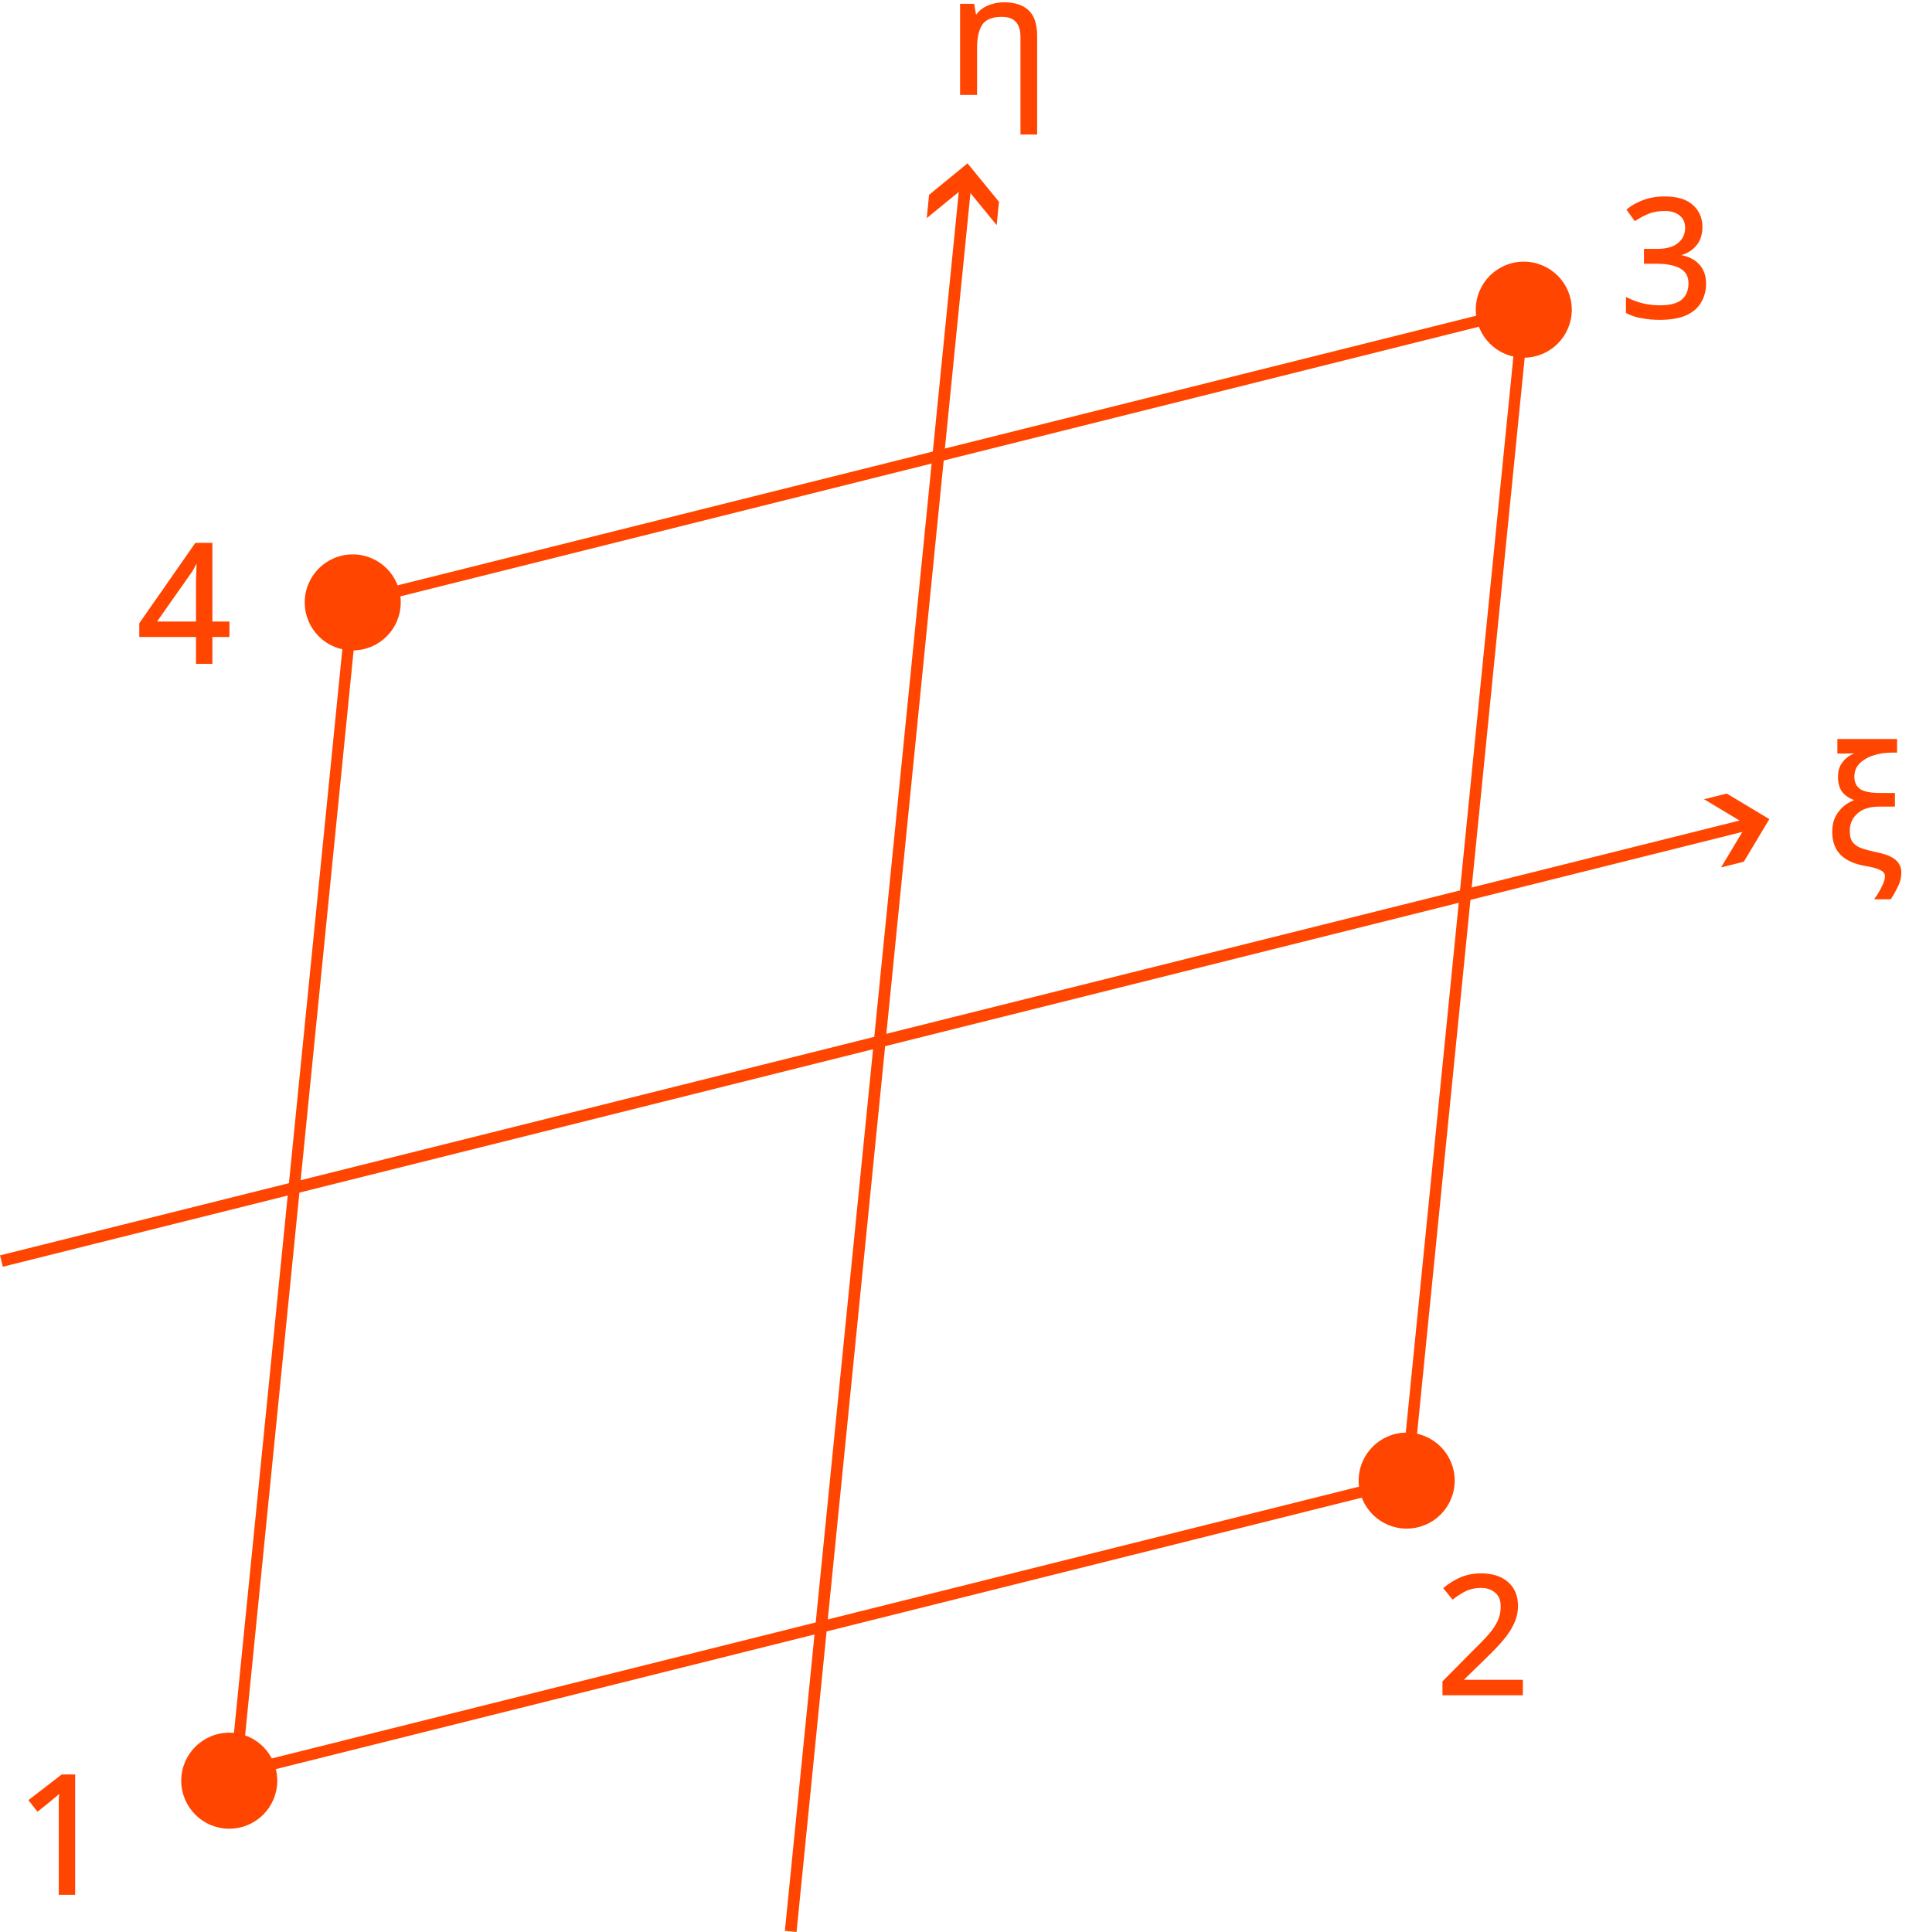
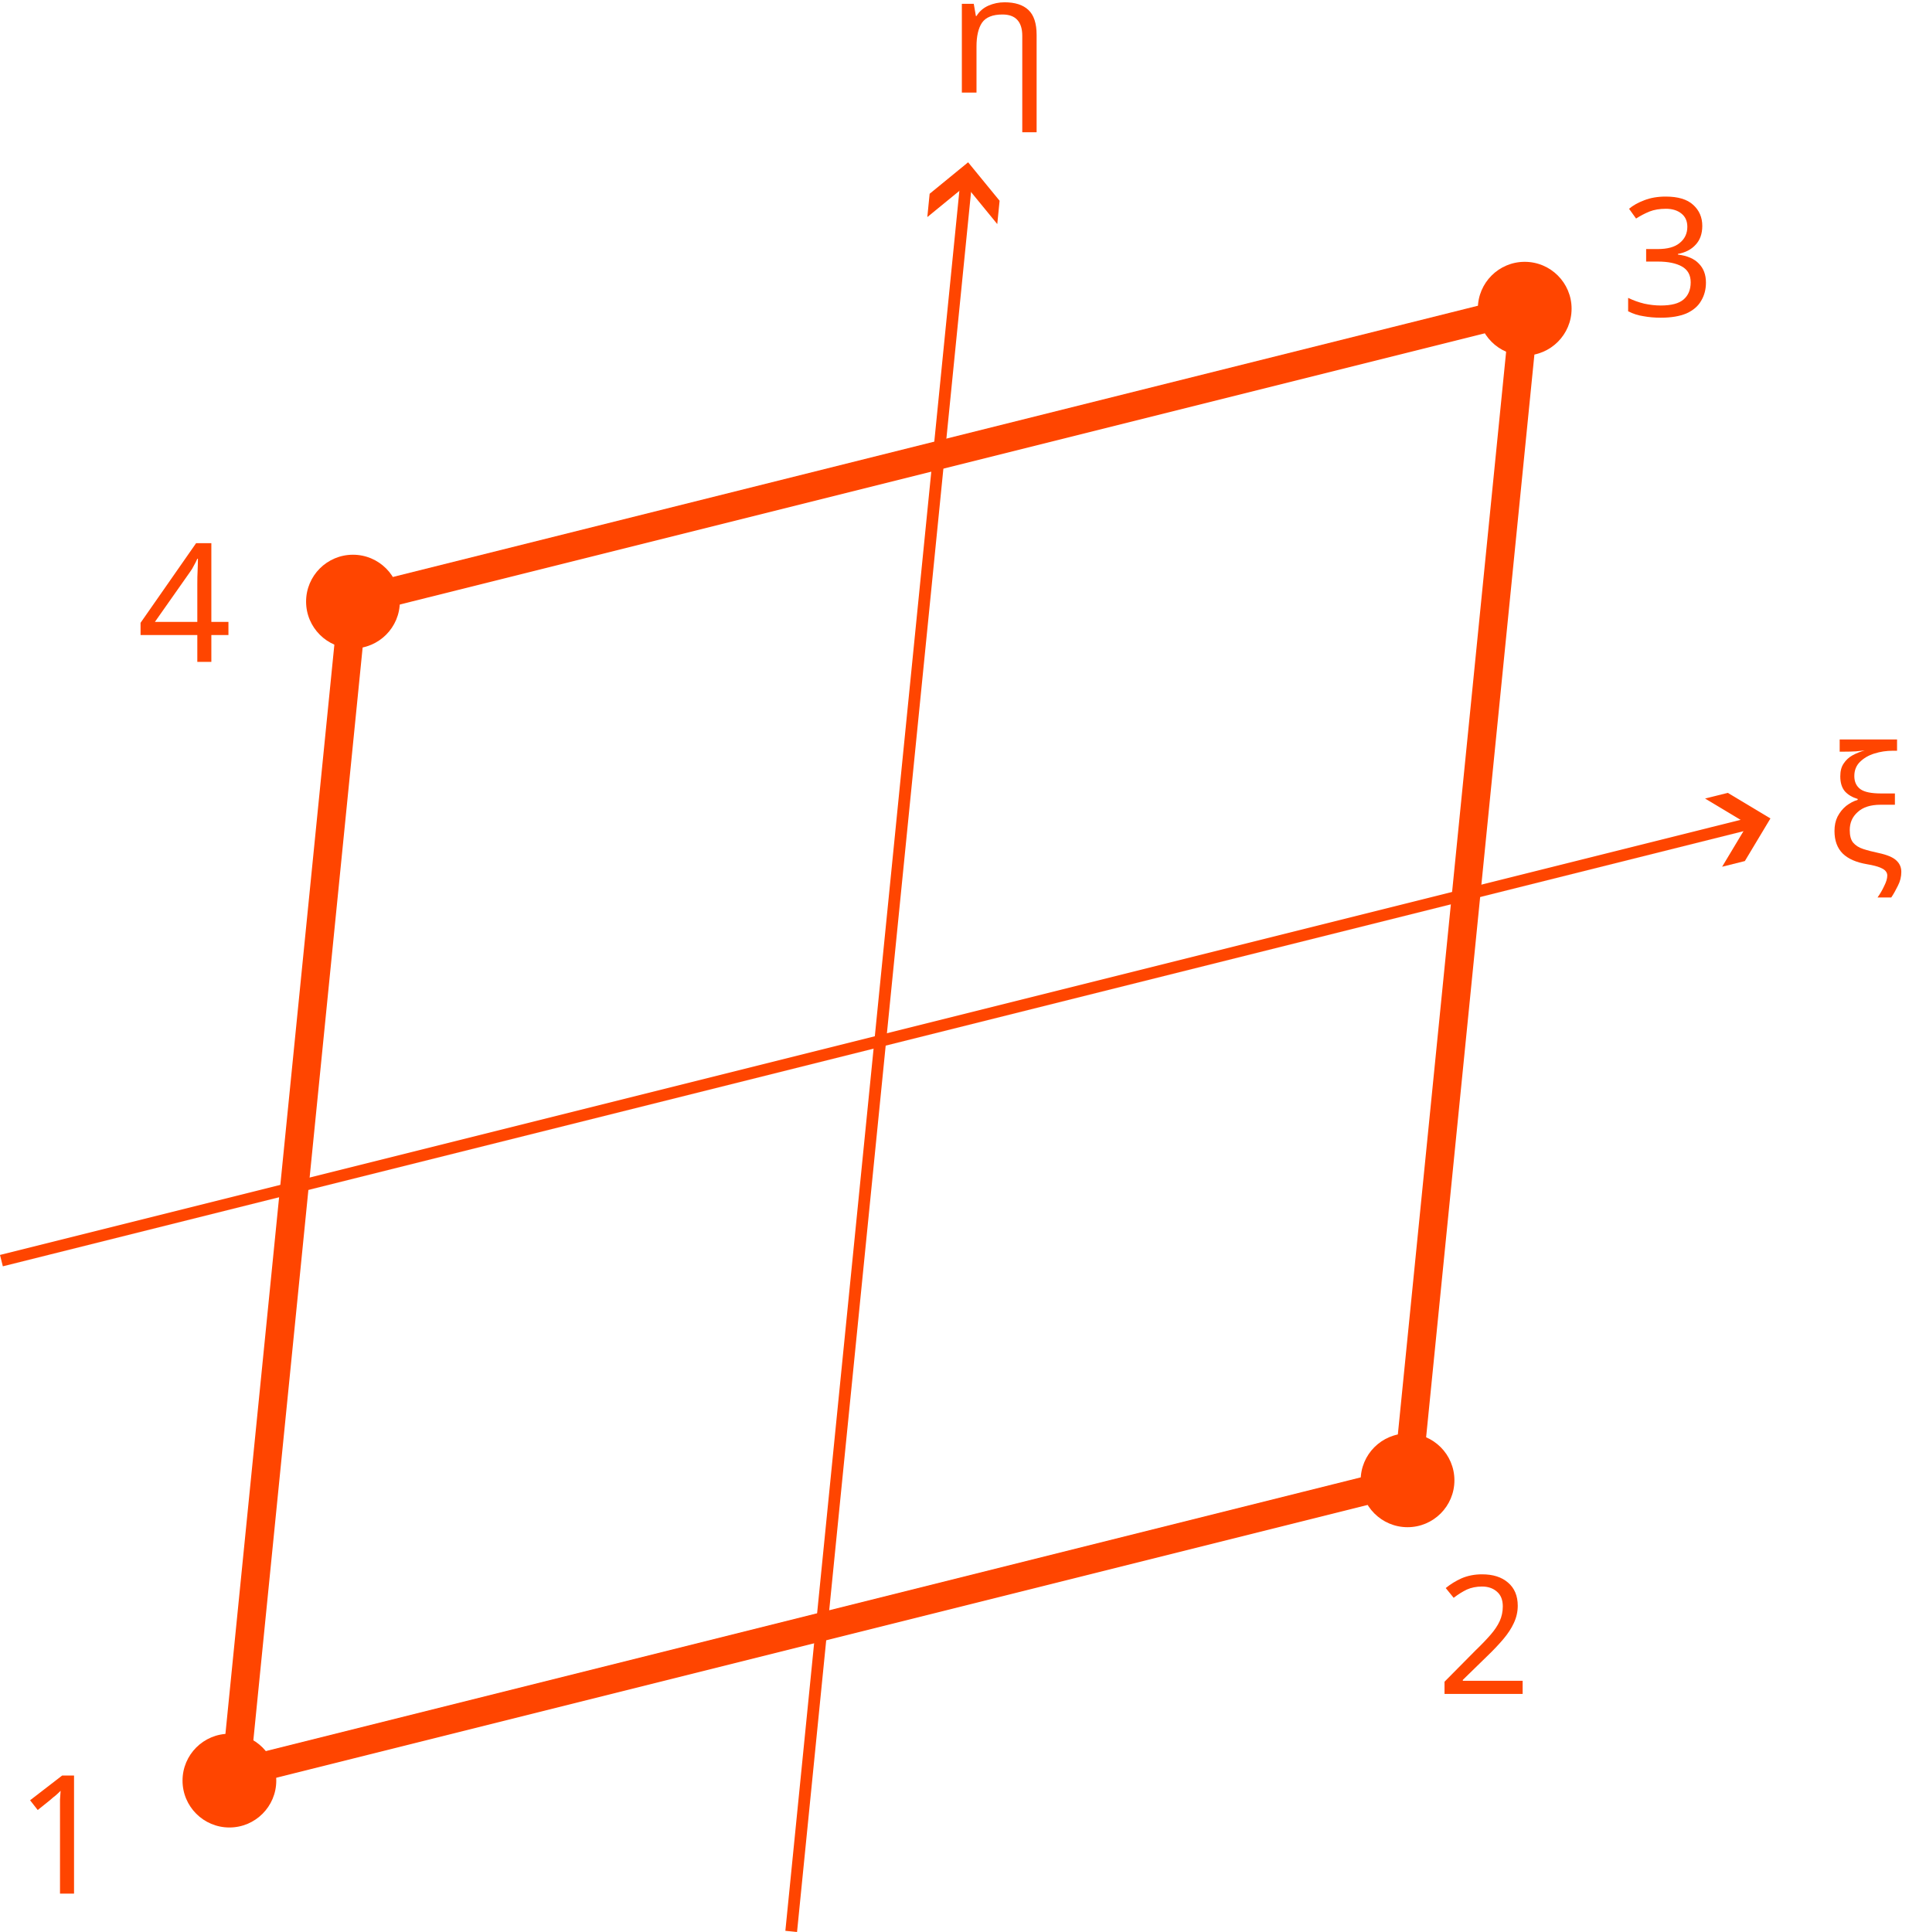
- <svg xmlns="http://www.w3.org/2000/svg" width="97.779mm" height="98.998mm" viewBox="0 0 97.779 98.998" version="1.1" id="svg1">
-   <defs id="defs1">
-     <marker style="overflow:visible" id="ArrowWideHeavy" refX="0" refY="0" orient="auto-start-reverse" markerWidth="1" markerHeight="1" viewBox="0 0 1 1" preserveAspectRatio="xMidYMid">
-       <path style="fill:context-stroke;fill-rule:evenodd;stroke:none" d="m 1,0 -3,3 h -2 l 3,-3 -3,-3 h 2 z" id="path3" />
-     </marker>
-   </defs>
-   <g id="layer1" transform="translate(42.47814,55.82196)">
-     <path style="fill:#FF4500;fill-opacity:1;stroke:#FF4500;stroke-width:0.6;stroke-dasharray:none;stroke-opacity:1;marker-end:url(#ArrowWideHeavy)" d="m -42.405,8.796 90,-22.5" id="path1" />
-     <path style="fill:#FF4500;fill-opacity:1;stroke:#FF4500;stroke-width:0.6;stroke-dasharray:none;stroke-opacity:1;marker-end:url(#ArrowWideHeavy)" d="m -1.965,43.146 9,-90" id="path4" />
-     <rect style="fill:none;fill-opacity:1;stroke:#FF4500;stroke-width:0.618;stroke-dasharray:none;stroke-opacity:1" id="rect4" width="61.847" height="60.299" x="-28.44" y="-32.011" transform="matrix(0.9701425,-0.2425356,-0.09950372,0.9950372,0,0)" />
-     <circle style="fill:#FF4500;fill-opacity:1;stroke:#FF4500;stroke-width:0.12;stroke-dasharray:none;stroke-opacity:1" id="path12" cx="-24.405" cy="-24.954" r="2.4" />
-     <circle style="fill:#FF4500;fill-opacity:1;stroke:#FF4500;stroke-width:0.12;stroke-dasharray:none;stroke-opacity:1" id="circle12" cx="-30.732" cy="35.424" r="2.4" />
-     <circle style="fill:#FF4500;fill-opacity:1;stroke:#FF4500;stroke-width:0.12;stroke-dasharray:none;stroke-opacity:1" id="circle13" cx="29.595" cy="20.046" r="2.4" />
-     <circle style="fill:#FF4500;fill-opacity:1;stroke:#FF4500;stroke-width:0.12;stroke-dasharray:none;stroke-opacity:1" id="circle14" cx="35.595" cy="-39.954" r="2.4" />
-     <text xml:space="preserve" style="font-style:normal;font-variant:normal;font-weight:normal;font-stretch:normal;font-size:8.467px;font-family:sans-serif;-inkscape-font-specification:'sans-serif, ';font-variant-ligatures:normal;font-variant-caps:normal;font-variant-numeric:normal;font-variant-east-asian:normal;fill:#FF4500;fill-opacity:1;stroke:#FF4500;stroke-width:0.12;stroke-dasharray:none;stroke-opacity:1" x="-41.687" y="41.21" id="text14">
-       <tspan id="tspan14" style="font-style:normal;font-variant:normal;font-weight:normal;font-stretch:normal;font-size:8.467px;font-family:sans-serif;-inkscape-font-specification:'sans-serif, ';font-variant-ligatures:normal;font-variant-caps:normal;font-variant-numeric:normal;font-variant-east-asian:normal;fill:#FF4500;fill-opacity:1;stroke:#FF4500;stroke-width:0.12;stroke-dasharray:none;stroke-opacity:1" x="-41.687" y="41.21">1</tspan>
+ <svg xmlns="http://www.w3.org/2000/svg" width="97.72mm" height="98.938mm" viewBox="0 0 97.72 98.938" version="1.1" id="svg1">
+   <defs id="defs1" />
+   <g id="layer1" transform="translate(42.47852,55.76196)">
+     <g id="path1" style="fill:#ff4500;fill-opacity:1;stroke:none;stroke-width:0.5;stroke-dasharray:none;stroke-opacity:1">
+       <path style="color:#000000;fill:#ff4500;fill-opacity:1;stroke:none;stroke-width:0.5;stroke-dasharray:none;stroke-opacity:1" d="m -42.405,8.796 90,-22.5" id="path5" />
+       <path style="color:#000000;fill:#ff4500;fill-opacity:1;stroke:none;stroke-width:0.5;stroke-dasharray:none;stroke-opacity:1" d="m 47.521,-13.996 -90,22.5 0.146,0.582 90,-22.5 z" id="path6" />
+       <g id="g2" style="fill:#ff4500;fill-opacity:1;stroke:none;stroke-width:0.5;stroke-dasharray:none;stroke-opacity:1">
+         <path style="color:#000000;fill:#ff4500;fill-opacity:1;fill-rule:evenodd;stroke:none;stroke-width:0.5;stroke-dasharray:none;stroke-opacity:1" d="m 48.177,-13.85 -1.31,2.183 -1.164,0.291 1.31,-2.183 -2.183,-1.31 1.164,-0.291 z" id="path2" />
+       </g>
+     </g>
+     <g id="path4" style="fill:#ff4500;fill-opacity:1;stroke:none;stroke-width:0.5;stroke-dasharray:none;stroke-opacity:1">
+       <path style="color:#000000;fill:#ff4500;fill-opacity:1;stroke:none;stroke-width:0.5;stroke-dasharray:none;stroke-opacity:1" d="m -1.965,43.146 9,-90" id="path8" />
+       <path style="color:#000000;fill:#ff4500;fill-opacity:1;stroke:none;stroke-width:0.5;stroke-dasharray:none;stroke-opacity:1" d="m 6.736,-46.885 -9,90 0.598,0.061 9,-90 z" id="path9" />
+       <g id="g7" style="fill:#ff4500;fill-opacity:1;stroke:none;stroke-width:0.5;stroke-dasharray:none;stroke-opacity:1">
+         <path style="color:#000000;fill:#ff4500;fill-opacity:1;fill-rule:evenodd;stroke:none;stroke-width:0.5;stroke-dasharray:none;stroke-opacity:1" d="m 7.094,-47.451 1.612,1.97 -0.119,1.194 -1.612,-1.97 -1.97,1.612 0.119,-1.194 z" id="path7" />
+       </g>
+     </g>
+     <rect style="fill:none;fill-opacity:1;stroke:#ff4500;stroke-width:1.546;stroke-dasharray:none;stroke-opacity:1" id="rect4" width="61.847" height="60.299" x="-28.44" y="-32.011" transform="matrix(0.9701425,-0.2425356,-0.09950372,0.9950372,0,0)" />
+     <circle style="fill:#ff4500;fill-opacity:1;stroke:none;stroke-width:0.12;stroke-dasharray:none;stroke-opacity:1" id="path12" cx="-24.405" cy="-24.954" r="2.4" />
+     <circle style="fill:#ff4500;fill-opacity:1;stroke:none;stroke-width:0.12;stroke-dasharray:none;stroke-opacity:1" id="circle12" cx="-30.732" cy="35.424" r="2.4" />
+     <circle style="fill:#ff4500;fill-opacity:1;stroke:none;stroke-width:0.12;stroke-dasharray:none;stroke-opacity:1" id="circle13" cx="29.595" cy="20.046" r="2.4" />
+     <circle style="fill:#ff4500;fill-opacity:1;stroke:none;stroke-width:0.12;stroke-dasharray:none;stroke-opacity:1" id="circle14" cx="35.595" cy="-39.954" r="2.4" />
+     <text xml:space="preserve" style="font-style:normal;font-variant:normal;font-weight:normal;font-stretch:normal;font-size:8.467px;font-family:sans-serif;-inkscape-font-specification:'sans-serif, ';font-variant-ligatures:normal;font-variant-caps:normal;font-variant-numeric:normal;font-variant-east-asian:normal;fill:#ff4500;fill-opacity:1;stroke:none;stroke-width:0.12;stroke-dasharray:none;stroke-opacity:1" x="-41.687" y="41.21" id="text14">
+       <tspan id="tspan14" style="font-style:normal;font-variant:normal;font-weight:normal;font-stretch:normal;font-size:8.467px;font-family:sans-serif;-inkscape-font-specification:'sans-serif, ';font-variant-ligatures:normal;font-variant-caps:normal;font-variant-numeric:normal;font-variant-east-asian:normal;fill:#ff4500;fill-opacity:1;stroke:none;stroke-width:0.12;stroke-dasharray:none;stroke-opacity:1" x="-41.687" y="41.21">1</tspan>
    </text>
-     <text xml:space="preserve" style="font-style:normal;font-variant:normal;font-weight:normal;font-stretch:normal;font-size:8.467px;font-family:sans-serif;-inkscape-font-specification:'sans-serif, ';font-variant-ligatures:normal;font-variant-caps:normal;font-variant-numeric:normal;font-variant-east-asian:normal;fill:#FF4500;fill-opacity:1;stroke:#FF4500;stroke-width:0.12;stroke-dasharray:none;stroke-opacity:1" x="31.082" y="30.983" id="text15">
-       <tspan id="tspan15" style="font-style:normal;font-variant:normal;font-weight:normal;font-stretch:normal;font-size:8.467px;font-family:sans-serif;-inkscape-font-specification:'sans-serif, ';font-variant-ligatures:normal;font-variant-caps:normal;font-variant-numeric:normal;font-variant-east-asian:normal;fill:#FF4500;fill-opacity:1;stroke:#FF4500;stroke-width:0.12;stroke-dasharray:none;stroke-opacity:1" x="31.082" y="30.983">2</tspan>
+     <text xml:space="preserve" style="font-style:normal;font-variant:normal;font-weight:normal;font-stretch:normal;font-size:8.467px;font-family:sans-serif;-inkscape-font-specification:'sans-serif, ';font-variant-ligatures:normal;font-variant-caps:normal;font-variant-numeric:normal;font-variant-east-asian:normal;fill:#ff4500;fill-opacity:1;stroke:none;stroke-width:0.12;stroke-dasharray:none;stroke-opacity:1" x="31.082" y="30.983" id="text15">
+       <tspan id="tspan15" style="font-style:normal;font-variant:normal;font-weight:normal;font-stretch:normal;font-size:8.467px;font-family:sans-serif;-inkscape-font-specification:'sans-serif, ';font-variant-ligatures:normal;font-variant-caps:normal;font-variant-numeric:normal;font-variant-east-asian:normal;fill:#ff4500;fill-opacity:1;stroke:none;stroke-width:0.12;stroke-dasharray:none;stroke-opacity:1" x="31.082" y="30.983">2</tspan>
    </text>
-     <text xml:space="preserve" style="font-style:normal;font-variant:normal;font-weight:normal;font-stretch:normal;font-size:8.467px;font-family:sans-serif;-inkscape-font-specification:'sans-serif, ';font-variant-ligatures:normal;font-variant-caps:normal;font-variant-numeric:normal;font-variant-east-asian:normal;fill:#FF4500;fill-opacity:1;stroke:#FF4500;stroke-width:0.12;stroke-dasharray:none;stroke-opacity:1" x="40.514" y="-39.572" id="text16">
-       <tspan id="tspan16" style="font-style:normal;font-variant:normal;font-weight:normal;font-stretch:normal;font-size:8.467px;font-family:sans-serif;-inkscape-font-specification:'sans-serif, ';font-variant-ligatures:normal;font-variant-caps:normal;font-variant-numeric:normal;font-variant-east-asian:normal;fill:#FF4500;fill-opacity:1;stroke:#FF4500;stroke-width:0.12;stroke-dasharray:none;stroke-opacity:1" x="40.514" y="-39.572">3</tspan>
+     <text xml:space="preserve" style="font-style:normal;font-variant:normal;font-weight:normal;font-stretch:normal;font-size:8.467px;font-family:sans-serif;-inkscape-font-specification:'sans-serif, ';font-variant-ligatures:normal;font-variant-caps:normal;font-variant-numeric:normal;font-variant-east-asian:normal;fill:#ff4500;fill-opacity:1;stroke:none;stroke-width:0.12;stroke-dasharray:none;stroke-opacity:1" x="40.514" y="-39.572" id="text16">
+       <tspan id="tspan16" style="font-style:normal;font-variant:normal;font-weight:normal;font-stretch:normal;font-size:8.467px;font-family:sans-serif;-inkscape-font-specification:'sans-serif, ';font-variant-ligatures:normal;font-variant-caps:normal;font-variant-numeric:normal;font-variant-east-asian:normal;fill:#ff4500;fill-opacity:1;stroke:none;stroke-width:0.12;stroke-dasharray:none;stroke-opacity:1" x="40.514" y="-39.572">3</tspan>
    </text>
-     <text xml:space="preserve" style="font-style:normal;font-variant:normal;font-weight:normal;font-stretch:normal;font-size:8.467px;font-family:sans-serif;-inkscape-font-specification:'sans-serif, ';font-variant-ligatures:normal;font-variant-caps:normal;font-variant-numeric:normal;font-variant-east-asian:normal;fill:#FF4500;fill-opacity:1;stroke:#FF4500;stroke-width:0.12;stroke-dasharray:none;stroke-opacity:1" x="-35.455" y="-21.868" id="text17">
-       <tspan id="tspan17" style="font-style:normal;font-variant:normal;font-weight:normal;font-stretch:normal;font-size:8.467px;font-family:sans-serif;-inkscape-font-specification:'sans-serif, ';font-variant-ligatures:normal;font-variant-caps:normal;font-variant-numeric:normal;font-variant-east-asian:normal;fill:#FF4500;fill-opacity:1;stroke:#FF4500;stroke-width:0.12;stroke-dasharray:none;stroke-opacity:1" x="-35.455" y="-21.868">4</tspan>
+     <text xml:space="preserve" style="font-style:normal;font-variant:normal;font-weight:normal;font-stretch:normal;font-size:8.467px;font-family:sans-serif;-inkscape-font-specification:'sans-serif, ';font-variant-ligatures:normal;font-variant-caps:normal;font-variant-numeric:normal;font-variant-east-asian:normal;fill:#ff4500;fill-opacity:1;stroke:none;stroke-width:0.12;stroke-dasharray:none;stroke-opacity:1" x="-35.455" y="-21.868" id="text17">
+       <tspan id="tspan17" style="font-style:normal;font-variant:normal;font-weight:normal;font-stretch:normal;font-size:8.467px;font-family:sans-serif;-inkscape-font-specification:'sans-serif, ';font-variant-ligatures:normal;font-variant-caps:normal;font-variant-numeric:normal;font-variant-east-asian:normal;fill:#ff4500;fill-opacity:1;stroke:none;stroke-width:0.12;stroke-dasharray:none;stroke-opacity:1" x="-35.455" y="-21.868">4</tspan>
    </text>
-     <text xml:space="preserve" style="font-style:normal;font-variant:normal;font-weight:normal;font-stretch:normal;font-size:8.467px;font-family:sans-serif;-inkscape-font-specification:'sans-serif, ';font-variant-ligatures:normal;font-variant-caps:normal;font-variant-numeric:normal;font-variant-east-asian:normal;fill:#FF4500;fill-opacity:1;stroke:#FF4500;stroke-width:0.12;stroke-dasharray:none;stroke-opacity:1" x="51.004" y="-11.457" id="text18">
-       <tspan id="tspan18" style="fill:#FF4500;fill-opacity:1;stroke:#FF4500;stroke-width:0.12;stroke-dasharray:none;stroke-opacity:1" x="51.004" y="-11.457">ξ</tspan>
+     <text xml:space="preserve" style="font-style:normal;font-variant:normal;font-weight:normal;font-stretch:normal;font-size:8.467px;font-family:sans-serif;-inkscape-font-specification:'sans-serif, ';font-variant-ligatures:normal;font-variant-caps:normal;font-variant-numeric:normal;font-variant-east-asian:normal;fill:#ff4500;fill-opacity:1;stroke:none;stroke-width:0.12;stroke-dasharray:none;stroke-opacity:1" x="51.004" y="-11.457" id="text18">
+       <tspan id="tspan18" style="fill:#ff4500;fill-opacity:1;stroke:none;stroke-width:0.12;stroke-dasharray:none;stroke-opacity:1" x="51.004" y="-11.457">ξ</tspan>
    </text>
-     <text xml:space="preserve" style="font-style:normal;font-variant:normal;font-weight:normal;font-stretch:normal;font-size:8.467px;font-family:sans-serif;-inkscape-font-specification:'sans-serif, ';font-variant-ligatures:normal;font-variant-caps:normal;font-variant-numeric:normal;font-variant-east-asian:normal;fill:#FF4500;fill-opacity:1;stroke:#FF4500;stroke-width:0.12;stroke-dasharray:none;stroke-opacity:1" x="6.055" y="-51.02" id="text19">
-       <tspan id="tspan19" style="fill:#FF4500;fill-opacity:1;stroke:#FF4500;stroke-width:0.12;stroke-dasharray:none;stroke-opacity:1" x="6.055" y="-51.02">η</tspan>
+     <text xml:space="preserve" style="font-style:normal;font-variant:normal;font-weight:normal;font-stretch:normal;font-size:8.467px;font-family:sans-serif;-inkscape-font-specification:'sans-serif, ';font-variant-ligatures:normal;font-variant-caps:normal;font-variant-numeric:normal;font-variant-east-asian:normal;fill:#ff4500;fill-opacity:1;stroke:none;stroke-width:0.12;stroke-dasharray:none;stroke-opacity:1" x="6.055" y="-51.02" id="text19">
+       <tspan id="tspan19" style="fill:#ff4500;fill-opacity:1;stroke:none;stroke-width:0.12;stroke-dasharray:none;stroke-opacity:1" x="6.055" y="-51.02">η</tspan>
    </text>
  </g>
</svg>
